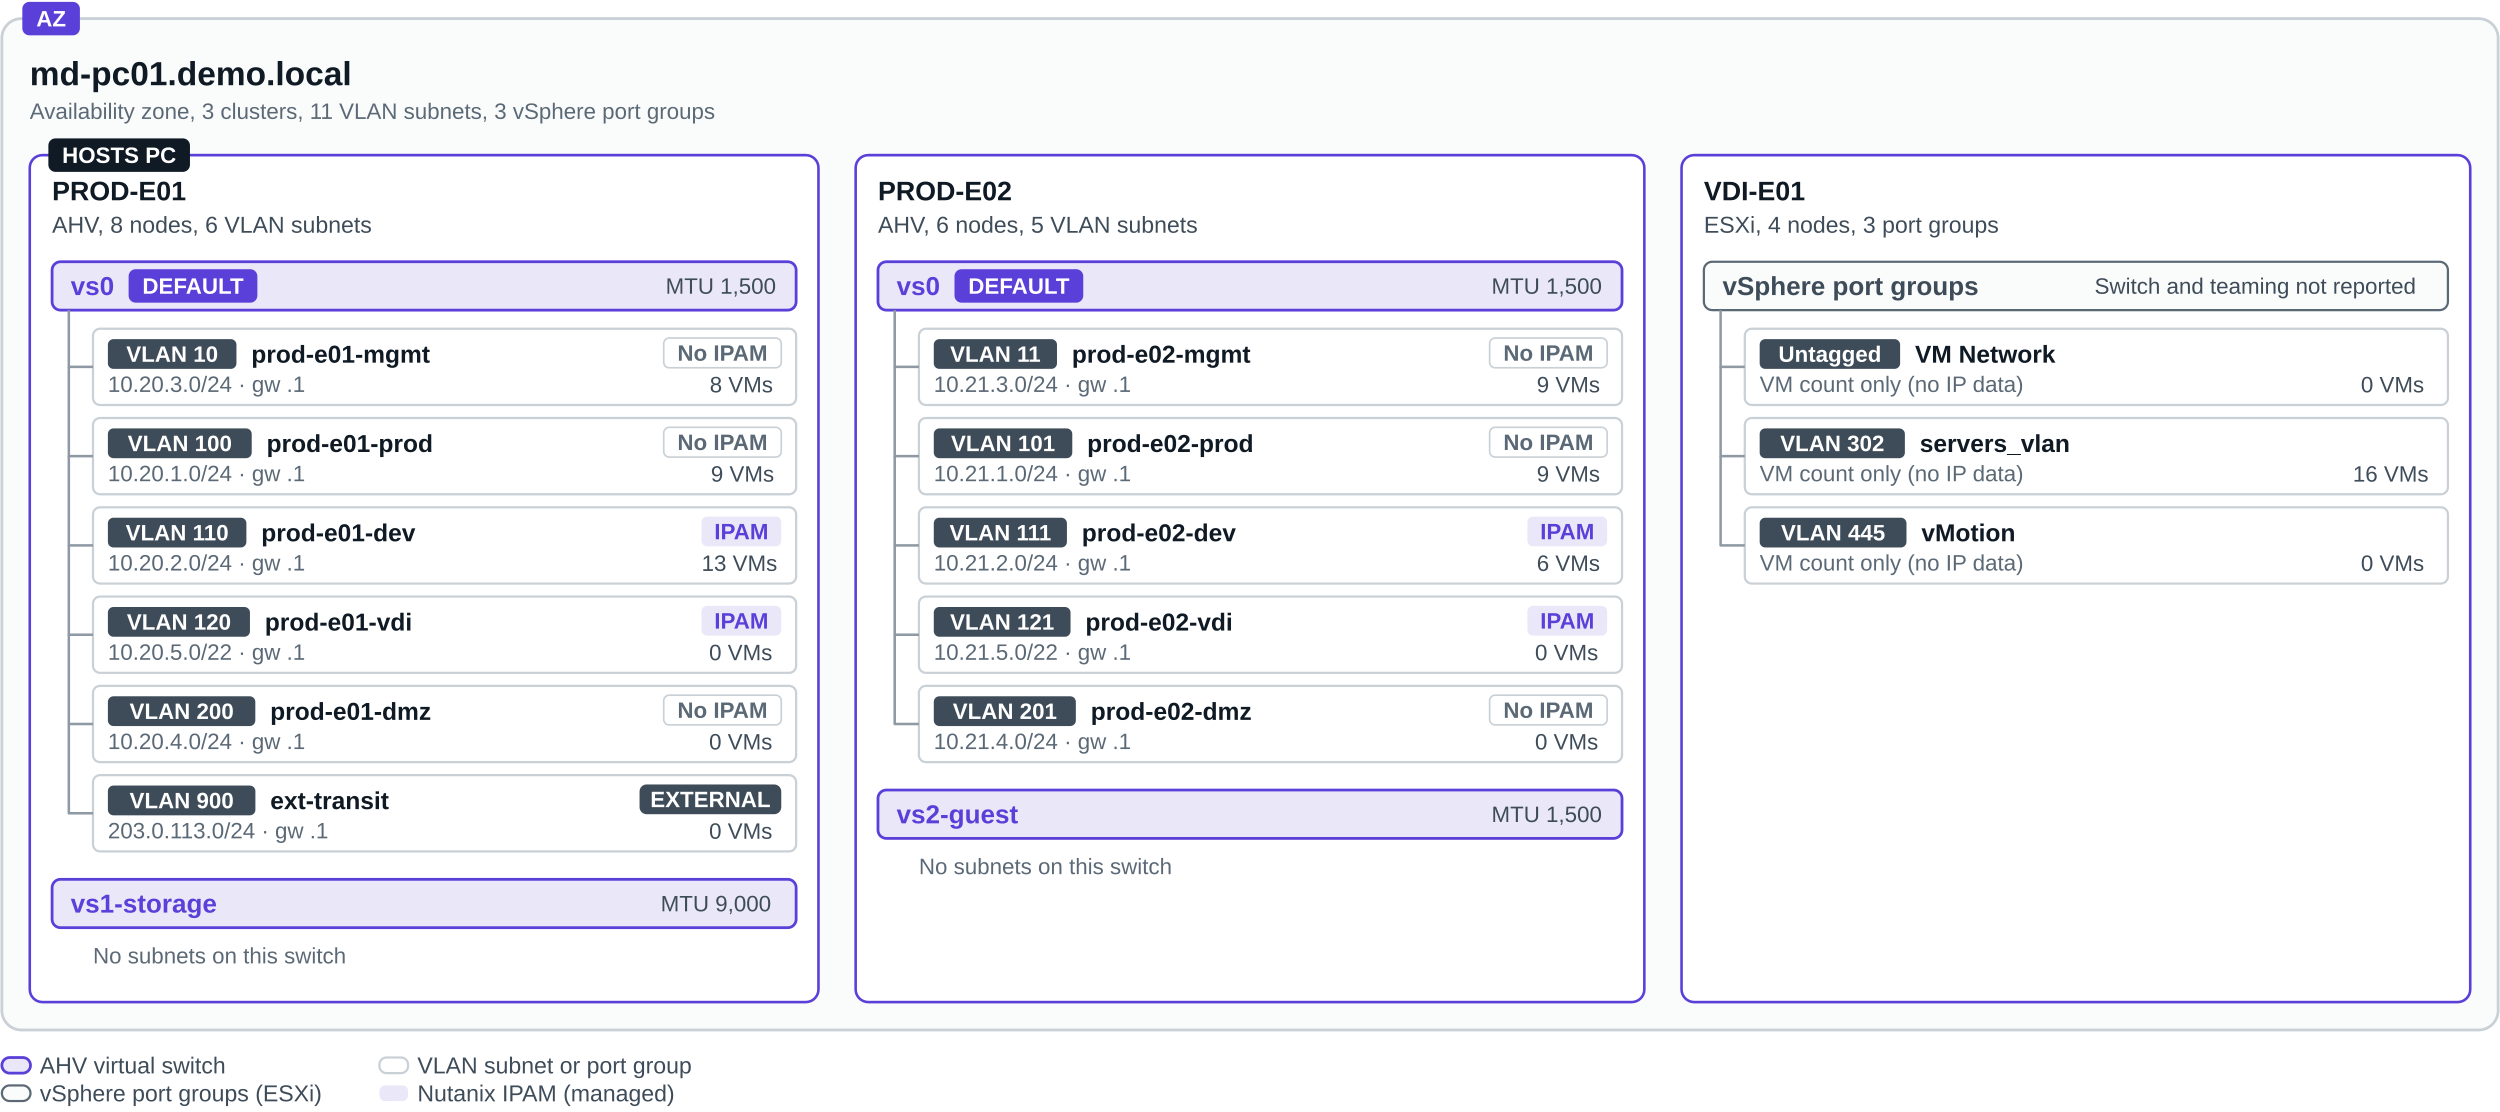
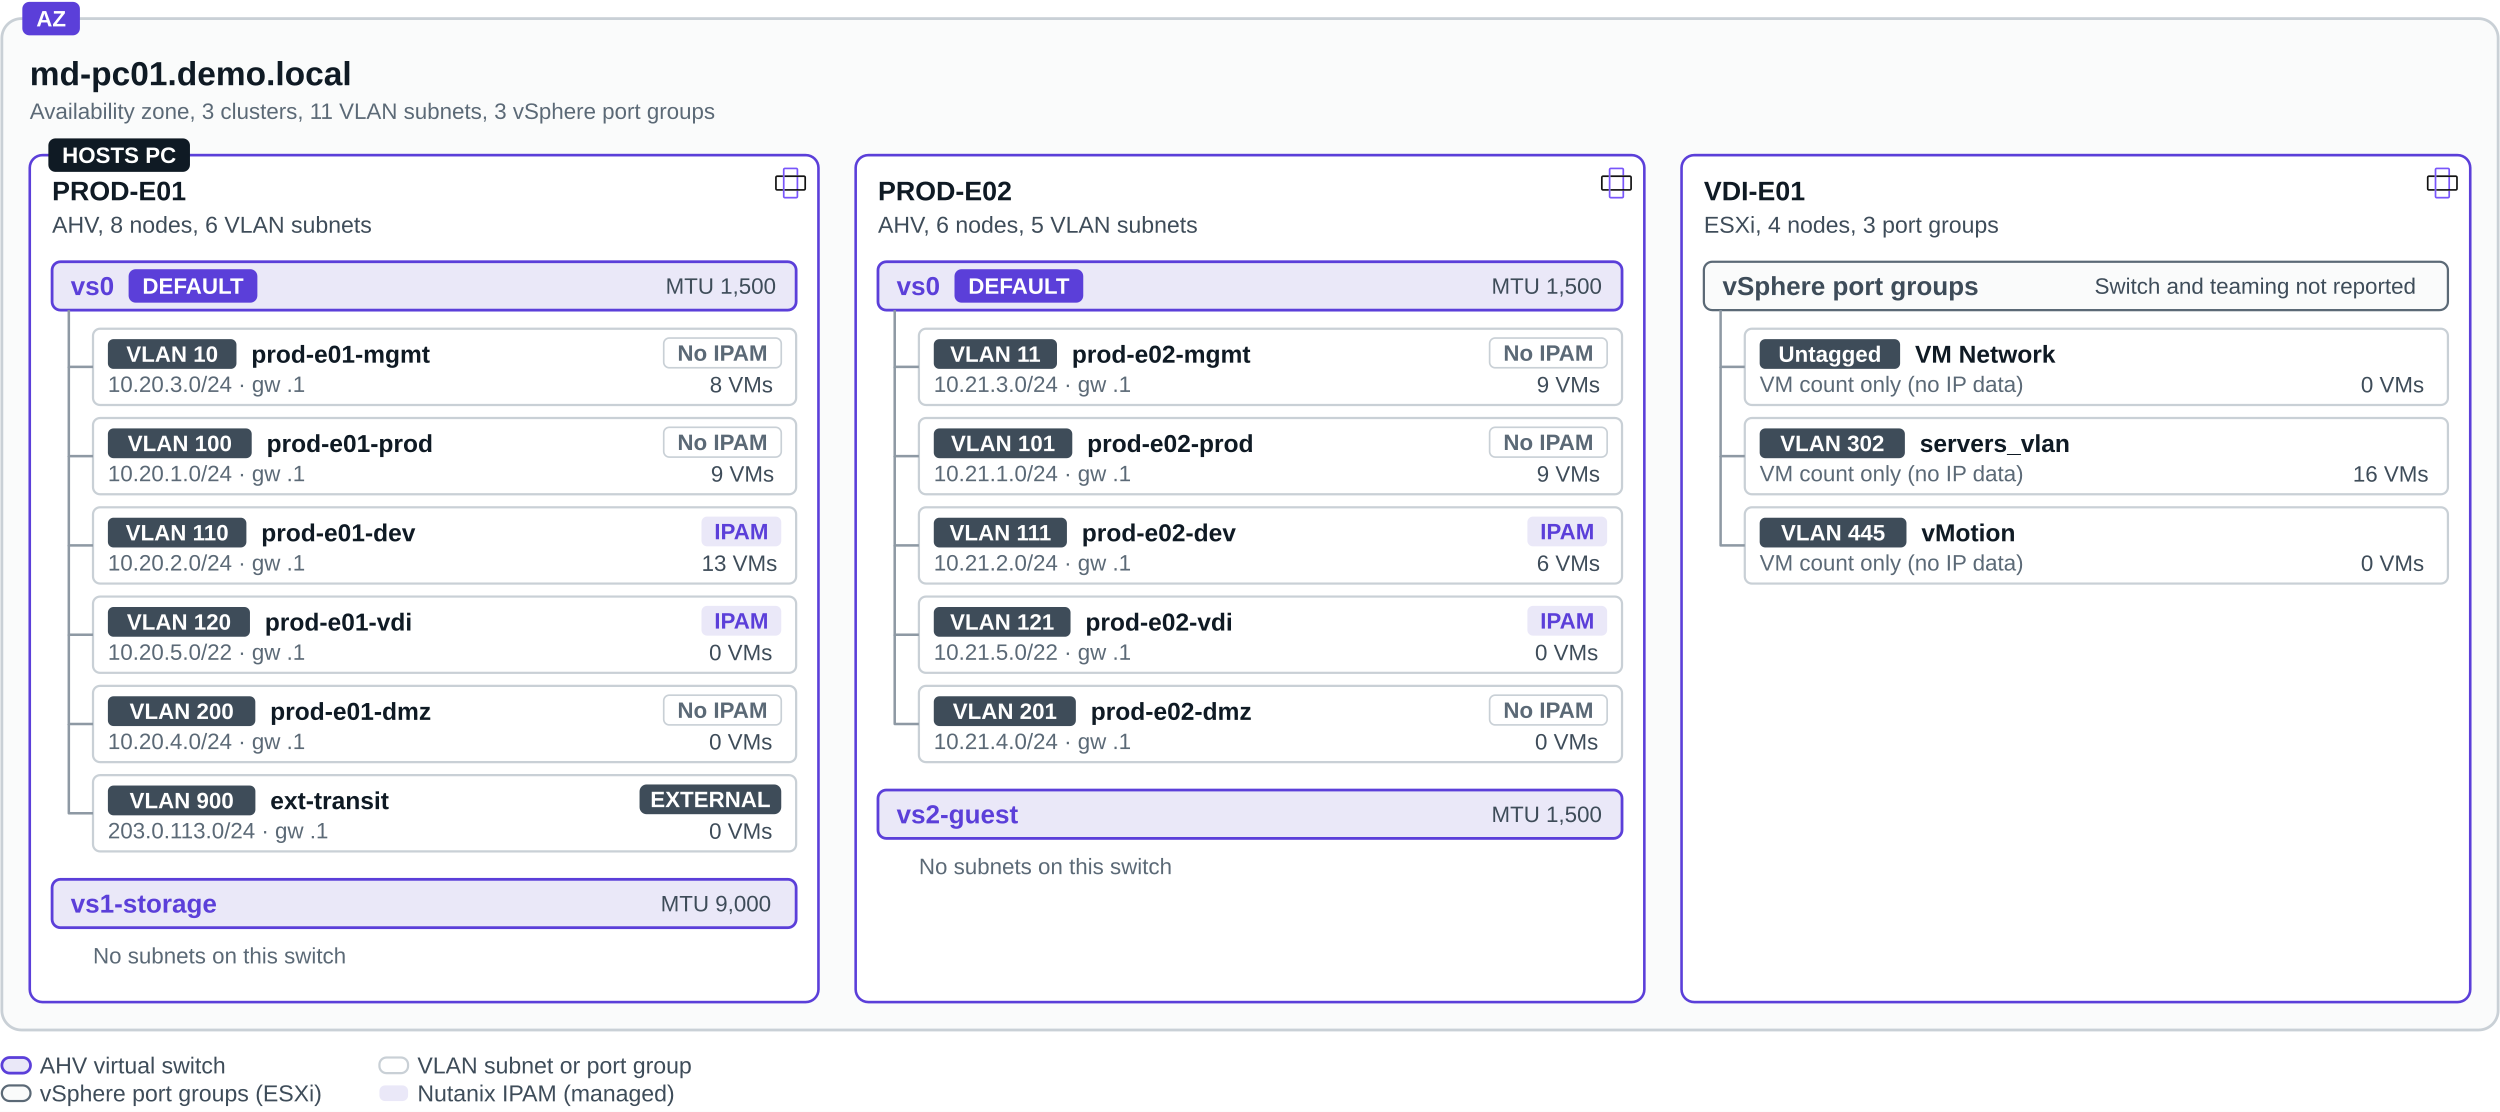
<svg xmlns="http://www.w3.org/2000/svg" version="1.1" width="672pt" height="298.86pt" viewBox="0 0 672 298.86" font-family="Figtree, Calibri, 'Segoe UI', Arial, sans-serif">
  <rect width="672" height="298.86" fill="#FFFFFF" />
  <g id="site:md-pc01.demo.local" data-kind="container" data-name="md-pc01.demo.local" data-prism-central="md-pc01.demo.local">
    <rect x="0.5" y="5" width="671" height="271.86" fill="#FAFBFB" rx="5.25" stroke="#C9D0D6" stroke-width="0.75" />
    <text x="8" y="22.91" font-size="9" font-weight="600" fill="#0F1A24" textLength="83.19" lengthAdjust="spacingAndGlyphs">md-pc01.demo.local</text>
    <text x="8" y="31.96" font-size="6" fill="#5B6976" textLength="183.22" lengthAdjust="spacingAndGlyphs">Availability zone, 3 clusters, 11 VLAN subnets, 3 vSphere port groups</text>
  </g>
  <g id="cluster:86088e1b-cdfc-5113-a735-aeb9ef1962c3" data-kind="box" data-cluster-uuid="86088e1b-cdfc-5113-a735-aeb9ef1962c3" data-name="PROD-E01" data-prism-central="md-pc01.demo.local">
    <rect x="8" y="41.7" width="212" height="227.66" fill="#FFFFFF" rx="3.4" stroke="#5B3FD9" stroke-width="0.7" />
    <text x="14" y="53.83" font-size="7.2" font-weight="600" fill="#0F1A24" textLength="34.37" lengthAdjust="spacingAndGlyphs">PROD-E01</text>
    <text x="14" y="62.56" font-size="6.2" fill="#3E4C59" textLength="86.47" lengthAdjust="spacingAndGlyphs">AHV, 8 nodes, 6 VLAN subnets</text>
  </g>
  <g id="vs:86088e1b-cdfc-5113-a735-aeb9ef1962c3:vs0" data-kind="box" data-cluster-uuid="86088e1b-cdfc-5113-a735-aeb9ef1962c3" data-name="vs0" data-virtual-switch="vs0">
    <rect x="14" y="70.36" width="200" height="13" fill="#EAE8F8" rx="2.25" stroke="#5B3FD9" stroke-width="0.75" />
    <text x="19" y="79.31" font-size="7" font-weight="600" fill="#5B3FD9" textLength="11.57" lengthAdjust="spacingAndGlyphs">vs0</text>
  </g>
  <g id="vs:86088e1b-cdfc-5113-a735-aeb9ef1962c3:vs0:mtu" data-kind="label">
    <text x="178.91" y="78.96" font-size="6" fill="#3E4C59" textLength="29.09" lengthAdjust="spacingAndGlyphs">MTU 1,500</text>
  </g>
  <g id="subnet:5f0c65e7-222f-5631-98dd-02ef1a78703c" data-kind="box" data-cluster="PROD-E01" data-name="prod-e01-mgmt" data-prefix="10.20.3.0/24" data-prism-central="md-pc01.demo.local" data-subnet-uuid="5f0c65e7-222f-5631-98dd-02ef1a78703c" data-vlan="10">
    <rect x="25" y="88.36" width="189" height="20.5" fill="#FFFFFF" rx="1.9" stroke="#C9D0D6" stroke-width="0.6" />
    <text x="67.56" y="97.49" font-size="6.6" font-weight="600" fill="#0F1A24" textLength="48.09" lengthAdjust="spacingAndGlyphs">prod-e01-mgmt</text>
    <text x="29" y="105.35" font-size="6" fill="#5B6976" textLength="51.71" lengthAdjust="spacingAndGlyphs">10.20.3.0/24 · gw .1</text>
  </g>
  <g id="subnet:5f0c65e7-222f-5631-98dd-02ef1a78703c:vms" data-kind="label">
    <text x="190.77" y="105.46" font-size="6" fill="#3E4C59" textLength="17.2" lengthAdjust="spacingAndGlyphs">8 VMs</text>
  </g>
  <g id="subnet:14679356-3628-5840-a19f-214999b6c3c7" data-kind="box" data-cluster="PROD-E01" data-name="prod-e01-prod" data-prefix="10.20.1.0/24" data-prism-central="md-pc01.demo.local" data-subnet-uuid="14679356-3628-5840-a19f-214999b6c3c7" data-vlan="100">
    <rect x="25" y="112.36" width="189" height="20.5" fill="#FFFFFF" rx="1.9" stroke="#C9D0D6" stroke-width="0.6" />
    <text x="71.66" y="121.49" font-size="6.6" font-weight="600" fill="#0F1A24" textLength="44.23" lengthAdjust="spacingAndGlyphs">prod-e01-prod</text>
    <text x="29" y="129.35" font-size="6" fill="#5B6976" textLength="50.93" lengthAdjust="spacingAndGlyphs">10.20.1.0/24 · gw .1</text>
  </g>
  <g id="subnet:14679356-3628-5840-a19f-214999b6c3c7:vms" data-kind="label">
    <text x="191.08" y="129.46" font-size="6" fill="#3E4C59" textLength="16.91" lengthAdjust="spacingAndGlyphs">9 VMs</text>
  </g>
  <g id="subnet:13371443-f92e-5065-a01f-5186beb67183" data-kind="box" data-cluster="PROD-E01" data-name="prod-e01-dev" data-prefix="10.20.2.0/24" data-prism-central="md-pc01.demo.local" data-subnet-uuid="13371443-f92e-5065-a01f-5186beb67183" data-vlan="110">
    <rect x="25" y="136.36" width="189" height="20.5" fill="#FFFFFF" rx="1.9" stroke="#C9D0D6" stroke-width="0.6" />
    <text x="70.23" y="145.49" font-size="6.6" font-weight="600" fill="#0F1A24" textLength="41.27" lengthAdjust="spacingAndGlyphs">prod-e01-dev</text>
    <text x="29" y="153.35" font-size="6" fill="#5B6976" textLength="51.8" lengthAdjust="spacingAndGlyphs">10.20.2.0/24 · gw .1</text>
  </g>
  <g id="subnet:13371443-f92e-5065-a01f-5186beb67183:vms" data-kind="label">
    <text x="188.59" y="153.46" font-size="6" fill="#3E4C59" textLength="19.25" lengthAdjust="spacingAndGlyphs">13 VMs</text>
  </g>
  <g id="subnet:c2bfb306-8440-53e8-b1ee-47e7c31688c4" data-kind="box" data-cluster="PROD-E01" data-name="prod-e01-vdi" data-prefix="10.20.5.0/22" data-prism-central="md-pc01.demo.local" data-subnet-uuid="c2bfb306-8440-53e8-b1ee-47e7c31688c4" data-vlan="120">
    <rect x="25" y="160.36" width="189" height="20.5" fill="#FFFFFF" rx="1.9" stroke="#C9D0D6" stroke-width="0.6" />
    <text x="71.19" y="169.49" font-size="6.6" font-weight="600" fill="#0F1A24" textLength="39.28" lengthAdjust="spacingAndGlyphs">prod-e01-vdi</text>
    <text x="29" y="177.35" font-size="6" fill="#5B6976" textLength="51.53" lengthAdjust="spacingAndGlyphs">10.20.5.0/22 · gw .1</text>
  </g>
  <g id="subnet:c2bfb306-8440-53e8-b1ee-47e7c31688c4:vms" data-kind="label">
    <text x="190.6" y="177.46" font-size="6" fill="#3E4C59" textLength="17.36" lengthAdjust="spacingAndGlyphs">0 VMs</text>
  </g>
  <g id="subnet:2b6ede06-5ed9-5a8a-8906-f493c0ff00e6" data-kind="box" data-cluster="PROD-E01" data-name="prod-e01-dmz" data-prefix="10.20.4.0/24" data-prism-central="md-pc01.demo.local" data-subnet-uuid="2b6ede06-5ed9-5a8a-8906-f493c0ff00e6" data-vlan="200">
    <rect x="25" y="184.36" width="189" height="20.5" fill="#FFFFFF" rx="1.9" stroke="#C9D0D6" stroke-width="0.6" />
    <text x="72.63" y="193.49" font-size="6.6" font-weight="600" fill="#0F1A24" textLength="42.95" lengthAdjust="spacingAndGlyphs">prod-e01-dmz</text>
    <text x="29" y="201.35" font-size="6" fill="#5B6976" textLength="52.18" lengthAdjust="spacingAndGlyphs">10.20.4.0/24 · gw .1</text>
  </g>
  <g id="subnet:2b6ede06-5ed9-5a8a-8906-f493c0ff00e6:vms" data-kind="label">
    <text x="190.6" y="201.46" font-size="6" fill="#3E4C59" textLength="17.36" lengthAdjust="spacingAndGlyphs">0 VMs</text>
  </g>
  <g id="subnet:73d3c0da-d6e1-5147-86df-f8b1d5b45de2" data-kind="box" data-cluster="PROD-E01" data-name="ext-transit" data-prefix="203.0.113.0/24" data-prism-central="md-pc01.demo.local" data-subnet-uuid="73d3c0da-d6e1-5147-86df-f8b1d5b45de2" data-vlan="900" data-external="true">
    <rect x="25" y="208.36" width="189" height="20.5" fill="#FFFFFF" rx="1.9" stroke="#C9D0D6" stroke-width="0.6" />
    <text x="72.65" y="217.49" font-size="6.6" font-weight="600" fill="#0F1A24" textLength="31.81" lengthAdjust="spacingAndGlyphs">ext-transit</text>
    <text x="29" y="225.35" font-size="6" fill="#5B6976" textLength="57.46" lengthAdjust="spacingAndGlyphs">203.0.113.0/24 · gw .1</text>
  </g>
  <g id="subnet:73d3c0da-d6e1-5147-86df-f8b1d5b45de2:vms" data-kind="label">
    <text x="190.6" y="225.46" font-size="6" fill="#3E4C59" textLength="17.36" lengthAdjust="spacingAndGlyphs">0 VMs</text>
  </g>
  <g id="vs:86088e1b-cdfc-5113-a735-aeb9ef1962c3:vs1-storage" data-kind="box" data-cluster-uuid="86088e1b-cdfc-5113-a735-aeb9ef1962c3" data-name="vs1-storage" data-virtual-switch="vs1-storage">
    <rect x="14" y="236.36" width="200" height="13" fill="#EAE8F8" rx="2.25" stroke="#5B3FD9" stroke-width="0.75" />
    <text x="19" y="245.31" font-size="7" font-weight="600" fill="#5B3FD9" textLength="37.18" lengthAdjust="spacingAndGlyphs">vs1-storage</text>
  </g>
  <g id="vs:86088e1b-cdfc-5113-a735-aeb9ef1962c3:vs1-storage:mtu" data-kind="label">
    <text x="177.59" y="244.96" font-size="6" fill="#3E4C59" textLength="30.41" lengthAdjust="spacingAndGlyphs">MTU 9,000</text>
  </g>
  <g id="vs:86088e1b-cdfc-5113-a735-aeb9ef1962c3:vs1-storage:none" data-kind="label">
    <text x="25" y="258.96" font-size="6" fill="#5B6976" textLength="69.79" lengthAdjust="spacingAndGlyphs">No subnets on this switch</text>
  </g>
  <g id="cluster:b05a4233-4013-58ed-a8b7-794ab3a4f5f8" data-kind="box" data-cluster-uuid="b05a4233-4013-58ed-a8b7-794ab3a4f5f8" data-name="PROD-E02" data-prism-central="md-pc01.demo.local">
    <rect x="230" y="41.7" width="212" height="227.66" fill="#FFFFFF" rx="3.4" stroke="#5B3FD9" stroke-width="0.7" />
    <text x="236" y="53.83" font-size="7.2" font-weight="600" fill="#0F1A24" textLength="35.47" lengthAdjust="spacingAndGlyphs">PROD-E02</text>
    <text x="236" y="62.56" font-size="6.2" fill="#3E4C59" textLength="86.22" lengthAdjust="spacingAndGlyphs">AHV, 6 nodes, 5 VLAN subnets</text>
  </g>
  <g id="vs:b05a4233-4013-58ed-a8b7-794ab3a4f5f8:vs0" data-kind="box" data-cluster-uuid="b05a4233-4013-58ed-a8b7-794ab3a4f5f8" data-name="vs0" data-virtual-switch="vs0">
    <rect x="236" y="70.36" width="200" height="13" fill="#EAE8F8" rx="2.25" stroke="#5B3FD9" stroke-width="0.75" />
    <text x="241" y="79.31" font-size="7" font-weight="600" fill="#5B3FD9" textLength="11.57" lengthAdjust="spacingAndGlyphs">vs0</text>
  </g>
  <g id="vs:b05a4233-4013-58ed-a8b7-794ab3a4f5f8:vs0:mtu" data-kind="label">
    <text x="400.91" y="78.96" font-size="6" fill="#3E4C59" textLength="29.09" lengthAdjust="spacingAndGlyphs">MTU 1,500</text>
  </g>
  <g id="subnet:316b9098-112f-5fe3-880a-23b052b5348e" data-kind="box" data-cluster="PROD-E02" data-name="prod-e02-mgmt" data-prefix="10.21.3.0/24" data-prism-central="md-pc01.demo.local" data-subnet-uuid="316b9098-112f-5fe3-880a-23b052b5348e" data-vlan="11">
    <rect x="247" y="88.36" width="189" height="20.5" fill="#FFFFFF" rx="1.9" stroke="#C9D0D6" stroke-width="0.6" />
    <text x="288.12" y="97.49" font-size="6.6" font-weight="600" fill="#0F1A24" textLength="49.09" lengthAdjust="spacingAndGlyphs">prod-e02-mgmt</text>
    <text x="251" y="105.35" font-size="6" fill="#5B6976" textLength="50.35" lengthAdjust="spacingAndGlyphs">10.21.3.0/24 · gw .1</text>
  </g>
  <g id="subnet:316b9098-112f-5fe3-880a-23b052b5348e:vms" data-kind="label">
    <text x="413.08" y="105.46" font-size="6" fill="#3E4C59" textLength="16.91" lengthAdjust="spacingAndGlyphs">9 VMs</text>
  </g>
  <g id="subnet:80bc3fc9-8001-57ae-b980-06e022caf45e" data-kind="box" data-cluster="PROD-E02" data-name="prod-e02-prod" data-prefix="10.21.1.0/24" data-prism-central="md-pc01.demo.local" data-subnet-uuid="80bc3fc9-8001-57ae-b980-06e022caf45e" data-vlan="101">
    <rect x="247" y="112.36" width="189" height="20.5" fill="#FFFFFF" rx="1.9" stroke="#C9D0D6" stroke-width="0.6" />
    <text x="292.23" y="121.49" font-size="6.6" font-weight="600" fill="#0F1A24" textLength="45.23" lengthAdjust="spacingAndGlyphs">prod-e02-prod</text>
    <text x="251" y="129.35" font-size="6" fill="#5B6976" textLength="49.56" lengthAdjust="spacingAndGlyphs">10.21.1.0/24 · gw .1</text>
  </g>
  <g id="subnet:80bc3fc9-8001-57ae-b980-06e022caf45e:vms" data-kind="label">
    <text x="413.08" y="129.46" font-size="6" fill="#3E4C59" textLength="16.91" lengthAdjust="spacingAndGlyphs">9 VMs</text>
  </g>
  <g id="subnet:b2555e59-e2ad-561f-b91e-d1fac1a81889" data-kind="box" data-cluster="PROD-E02" data-name="prod-e02-dev" data-prefix="10.21.2.0/24" data-prism-central="md-pc01.demo.local" data-subnet-uuid="b2555e59-e2ad-561f-b91e-d1fac1a81889" data-vlan="111">
    <rect x="247" y="136.36" width="189" height="20.5" fill="#FFFFFF" rx="1.9" stroke="#C9D0D6" stroke-width="0.6" />
    <text x="290.79" y="145.49" font-size="6.6" font-weight="600" fill="#0F1A24" textLength="42.27" lengthAdjust="spacingAndGlyphs">prod-e02-dev</text>
    <text x="251" y="153.35" font-size="6" fill="#5B6976" textLength="50.44" lengthAdjust="spacingAndGlyphs">10.21.2.0/24 · gw .1</text>
  </g>
  <g id="subnet:b2555e59-e2ad-561f-b91e-d1fac1a81889:vms" data-kind="label">
    <text x="413.08" y="153.46" font-size="6" fill="#3E4C59" textLength="16.91" lengthAdjust="spacingAndGlyphs">6 VMs</text>
  </g>
  <g id="subnet:e1aa7c7c-5acf-54b5-864e-657ea910a230" data-kind="box" data-cluster="PROD-E02" data-name="prod-e02-vdi" data-prefix="10.21.5.0/22" data-prism-central="md-pc01.demo.local" data-subnet-uuid="e1aa7c7c-5acf-54b5-864e-657ea910a230" data-vlan="121">
    <rect x="247" y="160.36" width="189" height="20.5" fill="#FFFFFF" rx="1.9" stroke="#C9D0D6" stroke-width="0.6" />
    <text x="291.76" y="169.49" font-size="6.6" font-weight="600" fill="#0F1A24" textLength="40.29" lengthAdjust="spacingAndGlyphs">prod-e02-vdi</text>
    <text x="251" y="177.35" font-size="6" fill="#5B6976" textLength="50.16" lengthAdjust="spacingAndGlyphs">10.21.5.0/22 · gw .1</text>
  </g>
  <g id="subnet:e1aa7c7c-5acf-54b5-864e-657ea910a230:vms" data-kind="label">
    <text x="412.6" y="177.46" font-size="6" fill="#3E4C59" textLength="17.36" lengthAdjust="spacingAndGlyphs">0 VMs</text>
  </g>
  <g id="subnet:1e5d83f5-e261-5bed-9dfe-e46e3c95e9c3" data-kind="box" data-cluster="PROD-E02" data-name="prod-e02-dmz" data-prefix="10.21.4.0/24" data-prism-central="md-pc01.demo.local" data-subnet-uuid="1e5d83f5-e261-5bed-9dfe-e46e3c95e9c3" data-vlan="201">
    <rect x="247" y="184.36" width="189" height="20.5" fill="#FFFFFF" rx="1.9" stroke="#C9D0D6" stroke-width="0.6" />
    <text x="293.19" y="193.49" font-size="6.6" font-weight="600" fill="#0F1A24" textLength="43.95" lengthAdjust="spacingAndGlyphs">prod-e02-dmz</text>
    <text x="251" y="201.35" font-size="6" fill="#5B6976" textLength="50.81" lengthAdjust="spacingAndGlyphs">10.21.4.0/24 · gw .1</text>
  </g>
  <g id="subnet:1e5d83f5-e261-5bed-9dfe-e46e3c95e9c3:vms" data-kind="label">
    <text x="412.6" y="201.46" font-size="6" fill="#3E4C59" textLength="17.36" lengthAdjust="spacingAndGlyphs">0 VMs</text>
  </g>
  <g id="vs:b05a4233-4013-58ed-a8b7-794ab3a4f5f8:vs2-guest" data-kind="box" data-cluster-uuid="b05a4233-4013-58ed-a8b7-794ab3a4f5f8" data-name="vs2-guest" data-virtual-switch="vs2-guest">
    <rect x="236" y="212.36" width="200" height="13" fill="#EAE8F8" rx="2.25" stroke="#5B3FD9" stroke-width="0.75" />
    <text x="241" y="221.31" font-size="7" font-weight="600" fill="#5B3FD9" textLength="31.92" lengthAdjust="spacingAndGlyphs">vs2-guest</text>
  </g>
  <g id="vs:b05a4233-4013-58ed-a8b7-794ab3a4f5f8:vs2-guest:mtu" data-kind="label">
    <text x="400.91" y="220.96" font-size="6" fill="#3E4C59" textLength="29.09" lengthAdjust="spacingAndGlyphs">MTU 1,500</text>
  </g>
  <g id="vs:b05a4233-4013-58ed-a8b7-794ab3a4f5f8:vs2-guest:none" data-kind="label">
    <text x="247" y="234.96" font-size="6" fill="#5B6976" textLength="69.79" lengthAdjust="spacingAndGlyphs">No subnets on this switch</text>
  </g>
  <g id="cluster:9b4738ef-4d63-5e4f-92be-6214d8858c4e" data-kind="box" data-cluster-uuid="9b4738ef-4d63-5e4f-92be-6214d8858c4e" data-name="VDI-E01" data-prism-central="md-pc01.demo.local">
    <rect x="452" y="41.7" width="212" height="227.66" fill="#FFFFFF" rx="3.4" stroke="#5B3FD9" stroke-width="0.7" />
    <text x="458" y="53.83" font-size="7.2" font-weight="600" fill="#0F1A24" textLength="27.02" lengthAdjust="spacingAndGlyphs">VDI-E01</text>
    <text x="458" y="62.56" font-size="6.2" fill="#3E4C59" textLength="78.41" lengthAdjust="spacingAndGlyphs">ESXi, 4 nodes, 3 port groups</text>
  </g>
  <g id="pg:9b4738ef-4d63-5e4f-92be-6214d8858c4e" data-kind="box" data-cluster-uuid="9b4738ef-4d63-5e4f-92be-6214d8858c4e" data-name="vSphere port groups">
    <rect x="458" y="70.36" width="200" height="13" fill="#FAFBFB" rx="2.25" stroke="#5B6976" stroke-width="0.6" />
    <text x="463" y="79.31" font-size="7" font-weight="600" fill="#3E4C59" textLength="65.53" lengthAdjust="spacingAndGlyphs">vSphere port groups</text>
  </g>
  <g id="pg:9b4738ef-4d63-5e4f-92be-6214d8858c4e:mtu" data-kind="label">
    <text x="563.02" y="78.96" font-size="6" fill="#3E4C59" textLength="88.98" lengthAdjust="spacingAndGlyphs">Switch and teaming not reported</text>
  </g>
  <g id="pg:2f80d477-0c04-5273-9a1f-52df2b23ca6c" data-kind="box" data-cluster="VDI-E01" data-name="VM Network" data-port-group-uuid="2f80d477-0c04-5273-9a1f-52df2b23ca6c" data-prism-central="md-pc01.demo.local" data-vlan="0">
    <rect x="469" y="88.36" width="189" height="20.5" fill="#FFFFFF" rx="1.9" stroke="#C9D0D6" stroke-width="0.6" />
    <text x="514.75" y="97.49" font-size="6.6" font-weight="600" fill="#0F1A24" textLength="38.27" lengthAdjust="spacingAndGlyphs">VM Network</text>
    <text x="473" y="105.35" font-size="6" fill="#5B6976" textLength="71.69" lengthAdjust="spacingAndGlyphs">VM count only (no IP data)</text>
  </g>
  <g id="pg:2f80d477-0c04-5273-9a1f-52df2b23ca6c:vms" data-kind="label">
    <text x="634.6" y="105.46" font-size="6" fill="#3E4C59" textLength="17.36" lengthAdjust="spacingAndGlyphs">0 VMs</text>
  </g>
  <g id="pg:a4fabf94-eb8a-5ff7-8148-578a58d6177f" data-kind="box" data-cluster="VDI-E01" data-name="servers_vlan" data-port-group-uuid="a4fabf94-eb8a-5ff7-8148-578a58d6177f" data-prism-central="md-pc01.demo.local" data-vlan="302">
    <rect x="469" y="112.36" width="189" height="20.5" fill="#FFFFFF" rx="1.9" stroke="#C9D0D6" stroke-width="0.6" />
    <text x="516.03" y="121.49" font-size="6.6" font-weight="600" fill="#0F1A24" textLength="36.99" lengthAdjust="spacingAndGlyphs">servers_vlan</text>
    <text x="473" y="129.35" font-size="6" fill="#5B6976" textLength="71.69" lengthAdjust="spacingAndGlyphs">VM count only (no IP data)</text>
  </g>
  <g id="pg:a4fabf94-eb8a-5ff7-8148-578a58d6177f:vms" data-kind="label">
    <text x="632.45" y="129.46" font-size="6" fill="#3E4C59" textLength="19.39" lengthAdjust="spacingAndGlyphs">16 VMs</text>
  </g>
  <g id="pg:9f116f78-5ec8-57be-abd7-9c9197906dd4" data-kind="box" data-cluster="VDI-E01" data-name="vMotion" data-port-group-uuid="9f116f78-5ec8-57be-abd7-9c9197906dd4" data-prism-central="md-pc01.demo.local" data-vlan="445">
    <rect x="469" y="136.36" width="189" height="20.5" fill="#FFFFFF" rx="1.9" stroke="#C9D0D6" stroke-width="0.6" />
    <text x="516.46" y="145.49" font-size="6.6" font-weight="600" fill="#0F1A24" textLength="24.84" lengthAdjust="spacingAndGlyphs">vMotion</text>
    <text x="473" y="153.35" font-size="6" fill="#5B6976" textLength="71.69" lengthAdjust="spacingAndGlyphs">VM count only (no IP data)</text>
  </g>
  <g id="pg:9f116f78-5ec8-57be-abd7-9c9197906dd4:vms" data-kind="label">
    <text x="634.6" y="153.46" font-size="6" fill="#3E4C59" textLength="17.36" lengthAdjust="spacingAndGlyphs">0 VMs</text>
  </g>
  <g id="legend:0" data-kind="swatch">
    <rect x="0.5" y="284.26" width="7.7" height="4.2" fill="#EAE8F8" rx="2.1" stroke="#5B3FD9" stroke-width="0.75" />
  </g>
  <g id="legend:0:label" data-kind="label">
    <text x="10.7" y="288.53" font-size="6.2" fill="#3E4C59" textLength="51.65" lengthAdjust="spacingAndGlyphs">AHV virtual switch</text>
  </g>
  <g id="legend:1" data-kind="swatch">
    <rect x="0.5" y="291.76" width="7.7" height="4.2" fill="#FAFBFB" rx="2.1" stroke="#5B6976" stroke-width="0.6" />
  </g>
  <g id="legend:1:label" data-kind="label">
    <text x="10.7" y="296.03" font-size="6.2" fill="#3E4C59" textLength="75.75" lengthAdjust="spacingAndGlyphs">vSphere port groups (ESXi)</text>
  </g>
  <g id="legend:2" data-kind="swatch">
    <rect x="101.99" y="284.26" width="7.7" height="4.2" fill="#FFFFFF" rx="1.9" stroke="#C9D0D6" stroke-width="0.6" />
  </g>
  <g id="legend:2:label" data-kind="label">
    <text x="112.19" y="288.53" font-size="6.2" fill="#3E4C59" textLength="75.66" lengthAdjust="spacingAndGlyphs">VLAN subnet or port group</text>
  </g>
  <g id="legend:3" data-kind="swatch">
    <rect x="101.99" y="291.76" width="7.7" height="4.2" fill="#EAE8F8" rx="1.5" />
  </g>
  <g id="legend:3:label" data-kind="label">
    <text x="112.19" y="296.03" font-size="6.2" fill="#3E4C59" textLength="69.46" lengthAdjust="spacingAndGlyphs">Nutanix IPAM (managed)</text>
  </g>
  <g id="vs:86088e1b-cdfc-5113-a735-aeb9ef1962c3:vs0-&gt;subnet:5f0c65e7-222f-5631-98dd-02ef1a78703c" data-kind="edge" data-link="trunk">
    <polyline points="18.5,83.36 18.5,98.61 25,98.61" fill="none" stroke="#8E99A4" stroke-width="0.68" stroke-linejoin="round" />
  </g>
  <g id="vs:86088e1b-cdfc-5113-a735-aeb9ef1962c3:vs0-&gt;subnet:14679356-3628-5840-a19f-214999b6c3c7" data-kind="edge" data-link="trunk">
    <polyline points="18.5,98.61 18.5,122.61 25,122.61" fill="none" stroke="#8E99A4" stroke-width="0.68" stroke-linejoin="round" />
  </g>
  <g id="vs:86088e1b-cdfc-5113-a735-aeb9ef1962c3:vs0-&gt;subnet:13371443-f92e-5065-a01f-5186beb67183" data-kind="edge" data-link="trunk">
    <polyline points="18.5,122.61 18.5,146.61 25,146.61" fill="none" stroke="#8E99A4" stroke-width="0.68" stroke-linejoin="round" />
  </g>
  <g id="vs:86088e1b-cdfc-5113-a735-aeb9ef1962c3:vs0-&gt;subnet:c2bfb306-8440-53e8-b1ee-47e7c31688c4" data-kind="edge" data-link="trunk">
    <polyline points="18.5,146.61 18.5,170.61 25,170.61" fill="none" stroke="#8E99A4" stroke-width="0.68" stroke-linejoin="round" />
  </g>
  <g id="vs:86088e1b-cdfc-5113-a735-aeb9ef1962c3:vs0-&gt;subnet:2b6ede06-5ed9-5a8a-8906-f493c0ff00e6" data-kind="edge" data-link="trunk">
    <polyline points="18.5,170.61 18.5,194.61 25,194.61" fill="none" stroke="#8E99A4" stroke-width="0.68" stroke-linejoin="round" />
  </g>
  <g id="vs:86088e1b-cdfc-5113-a735-aeb9ef1962c3:vs0-&gt;subnet:73d3c0da-d6e1-5147-86df-f8b1d5b45de2" data-kind="edge" data-link="trunk">
    <polyline points="18.5,194.61 18.5,218.61 25,218.61" fill="none" stroke="#8E99A4" stroke-width="0.68" stroke-linejoin="round" />
  </g>
  <g id="vs:b05a4233-4013-58ed-a8b7-794ab3a4f5f8:vs0-&gt;subnet:316b9098-112f-5fe3-880a-23b052b5348e" data-kind="edge" data-link="trunk">
    <polyline points="240.5,83.36 240.5,98.61 247,98.61" fill="none" stroke="#8E99A4" stroke-width="0.68" stroke-linejoin="round" />
  </g>
  <g id="vs:b05a4233-4013-58ed-a8b7-794ab3a4f5f8:vs0-&gt;subnet:80bc3fc9-8001-57ae-b980-06e022caf45e" data-kind="edge" data-link="trunk">
    <polyline points="240.5,98.61 240.5,122.61 247,122.61" fill="none" stroke="#8E99A4" stroke-width="0.68" stroke-linejoin="round" />
  </g>
  <g id="vs:b05a4233-4013-58ed-a8b7-794ab3a4f5f8:vs0-&gt;subnet:b2555e59-e2ad-561f-b91e-d1fac1a81889" data-kind="edge" data-link="trunk">
    <polyline points="240.5,122.61 240.5,146.61 247,146.61" fill="none" stroke="#8E99A4" stroke-width="0.68" stroke-linejoin="round" />
  </g>
  <g id="vs:b05a4233-4013-58ed-a8b7-794ab3a4f5f8:vs0-&gt;subnet:e1aa7c7c-5acf-54b5-864e-657ea910a230" data-kind="edge" data-link="trunk">
    <polyline points="240.5,146.61 240.5,170.61 247,170.61" fill="none" stroke="#8E99A4" stroke-width="0.68" stroke-linejoin="round" />
  </g>
  <g id="vs:b05a4233-4013-58ed-a8b7-794ab3a4f5f8:vs0-&gt;subnet:1e5d83f5-e261-5bed-9dfe-e46e3c95e9c3" data-kind="edge" data-link="trunk">
    <polyline points="240.5,170.61 240.5,194.61 247,194.61" fill="none" stroke="#8E99A4" stroke-width="0.68" stroke-linejoin="round" />
  </g>
  <g id="pg:9b4738ef-4d63-5e4f-92be-6214d8858c4e-&gt;pg:2f80d477-0c04-5273-9a1f-52df2b23ca6c" data-kind="edge" data-link="trunk">
    <polyline points="462.5,83.36 462.5,98.61 469,98.61" fill="none" stroke="#8E99A4" stroke-width="0.68" stroke-linejoin="round" />
  </g>
  <g id="pg:9b4738ef-4d63-5e4f-92be-6214d8858c4e-&gt;pg:a4fabf94-eb8a-5ff7-8148-578a58d6177f" data-kind="edge" data-link="trunk">
    <polyline points="462.5,98.61 462.5,122.61 469,122.61" fill="none" stroke="#8E99A4" stroke-width="0.68" stroke-linejoin="round" />
  </g>
  <g id="pg:9b4738ef-4d63-5e4f-92be-6214d8858c4e-&gt;pg:9f116f78-5ec8-57be-abd7-9c9197906dd4" data-kind="edge" data-link="trunk">
    <polyline points="462.5,122.61 462.5,146.61 469,146.61" fill="none" stroke="#8E99A4" stroke-width="0.68" stroke-linejoin="round" />
  </g>
  <g id="site:md-pc01.demo.local:tag" data-kind="tag">
    <rect x="6" y="0.5" width="15.48" height="9" fill="#5B3FD9" rx="1.9" />
    <text x="13.74" y="7.1" text-anchor="middle" font-size="6" font-weight="600" fill="#FFFFFF" textLength="8" lengthAdjust="spacingAndGlyphs">AZ</text>
  </g>
  <g id="cluster:86088e1b-cdfc-5113-a735-aeb9ef1962c3:role" data-kind="tag">
    <rect x="13" y="37.2" width="38.06" height="9" fill="#0F1A24" rx="1.9" />
    <text x="32.03" y="43.8" text-anchor="middle" font-size="6" font-weight="600" fill="#FFFFFF" textLength="29.3" lengthAdjust="spacingAndGlyphs">HOSTS PC</text>
  </g>
  <g id="vs:86088e1b-cdfc-5113-a735-aeb9ef1962c3:vs0:default" data-kind="tag">
    <rect x="34.57" y="72.36" width="34.61" height="9" fill="#5B3FD9" rx="1.9" />
    <text x="51.88" y="78.96" text-anchor="middle" font-size="6" font-weight="600" fill="#FFFFFF" textLength="26.05" lengthAdjust="spacingAndGlyphs">DEFAULT</text>
  </g>
  <g id="subnet:5f0c65e7-222f-5631-98dd-02ef1a78703c:vlan" data-kind="tag">
    <rect x="29" y="91.16" width="34.56" height="8" fill="#3E4C59" rx="1.5" />
    <text x="46.28" y="97.26" text-anchor="middle" font-size="6" font-weight="600" fill="#FFFFFF" textLength="24.11" lengthAdjust="spacingAndGlyphs">VLAN 10</text>
  </g>
  <g id="subnet:5f0c65e7-222f-5631-98dd-02ef1a78703c:ipam" data-kind="pill">
    <rect x="178.41" y="90.86" width="31.59" height="8" fill="#FFFFFF" rx="1.5" stroke="#C9D0D6" stroke-width="0.45" />
    <text x="194.2" y="96.96" text-anchor="middle" font-size="6" font-weight="600" fill="#5B6976" textLength="24.14" lengthAdjust="spacingAndGlyphs">No IPAM</text>
  </g>
  <g id="subnet:14679356-3628-5840-a19f-214999b6c3c7:vlan" data-kind="tag">
    <rect x="29" y="115.16" width="38.66" height="8" fill="#3E4C59" rx="1.5" />
    <text x="48.33" y="121.26" text-anchor="middle" font-size="6" font-weight="600" fill="#FFFFFF" textLength="27.98" lengthAdjust="spacingAndGlyphs">VLAN 100</text>
  </g>
  <g id="subnet:14679356-3628-5840-a19f-214999b6c3c7:ipam" data-kind="pill">
    <rect x="178.41" y="114.86" width="31.59" height="8" fill="#FFFFFF" rx="1.5" stroke="#C9D0D6" stroke-width="0.45" />
    <text x="194.2" y="120.96" text-anchor="middle" font-size="6" font-weight="600" fill="#5B6976" textLength="24.14" lengthAdjust="spacingAndGlyphs">No IPAM</text>
  </g>
  <g id="subnet:13371443-f92e-5065-a01f-5186beb67183:vlan" data-kind="tag">
    <rect x="29" y="139.16" width="37.23" height="8" fill="#3E4C59" rx="1.5" />
    <text x="47.61" y="145.26" text-anchor="middle" font-size="6" font-weight="600" fill="#FFFFFF" textLength="26.63" lengthAdjust="spacingAndGlyphs">VLAN 110</text>
  </g>
  <g id="subnet:13371443-f92e-5065-a01f-5186beb67183:ipam" data-kind="pill">
    <rect x="188.56" y="138.86" width="21.44" height="8" fill="#EAE8F8" rx="1.5" />
    <text x="199.28" y="144.96" text-anchor="middle" font-size="6" font-weight="600" fill="#5B3FD9" textLength="14.57" lengthAdjust="spacingAndGlyphs">IPAM</text>
  </g>
  <g id="subnet:c2bfb306-8440-53e8-b1ee-47e7c31688c4:vlan" data-kind="tag">
    <rect x="29" y="163.16" width="38.19" height="8" fill="#3E4C59" rx="1.5" />
    <text x="48.1" y="169.26" text-anchor="middle" font-size="6" font-weight="600" fill="#FFFFFF" textLength="27.54" lengthAdjust="spacingAndGlyphs">VLAN 120</text>
  </g>
  <g id="subnet:c2bfb306-8440-53e8-b1ee-47e7c31688c4:ipam" data-kind="pill">
    <rect x="188.56" y="162.86" width="21.44" height="8" fill="#EAE8F8" rx="1.5" />
    <text x="199.28" y="168.96" text-anchor="middle" font-size="6" font-weight="600" fill="#5B3FD9" textLength="14.57" lengthAdjust="spacingAndGlyphs">IPAM</text>
  </g>
  <g id="subnet:2b6ede06-5ed9-5a8a-8906-f493c0ff00e6:vlan" data-kind="tag">
    <rect x="29" y="187.16" width="39.63" height="8" fill="#3E4C59" rx="1.5" />
    <text x="48.82" y="193.26" text-anchor="middle" font-size="6" font-weight="600" fill="#FFFFFF" textLength="28.9" lengthAdjust="spacingAndGlyphs">VLAN 200</text>
  </g>
  <g id="subnet:2b6ede06-5ed9-5a8a-8906-f493c0ff00e6:ipam" data-kind="pill">
    <rect x="178.41" y="186.86" width="31.59" height="8" fill="#FFFFFF" rx="1.5" stroke="#C9D0D6" stroke-width="0.45" />
    <text x="194.2" y="192.96" text-anchor="middle" font-size="6" font-weight="600" fill="#5B6976" textLength="24.14" lengthAdjust="spacingAndGlyphs">No IPAM</text>
  </g>
  <g id="subnet:73d3c0da-d6e1-5147-86df-f8b1d5b45de2:vlan" data-kind="tag">
    <rect x="29" y="211.16" width="39.65" height="8" fill="#3E4C59" rx="1.5" />
    <text x="48.82" y="217.26" text-anchor="middle" font-size="6" font-weight="600" fill="#FFFFFF" textLength="28.91" lengthAdjust="spacingAndGlyphs">VLAN 900</text>
  </g>
  <g id="subnet:73d3c0da-d6e1-5147-86df-f8b1d5b45de2:ipam" data-kind="pill">
    <rect x="171.91" y="210.86" width="38.09" height="8" fill="#3E4C59" rx="1.9" />
    <text x="190.96" y="216.96" text-anchor="middle" font-size="6" font-weight="600" fill="#FFFFFF" textLength="30.28" lengthAdjust="spacingAndGlyphs">EXTERNAL</text>
  </g>
  <g id="vs:b05a4233-4013-58ed-a8b7-794ab3a4f5f8:vs0:default" data-kind="tag">
    <rect x="256.57" y="72.36" width="34.61" height="9" fill="#5B3FD9" rx="1.9" />
    <text x="273.88" y="78.96" text-anchor="middle" font-size="6" font-weight="600" fill="#FFFFFF" textLength="26.05" lengthAdjust="spacingAndGlyphs">DEFAULT</text>
  </g>
  <g id="subnet:316b9098-112f-5fe3-880a-23b052b5348e:vlan" data-kind="tag">
    <rect x="251" y="91.16" width="33.12" height="8" fill="#3E4C59" rx="1.5" />
    <text x="267.56" y="97.26" text-anchor="middle" font-size="6" font-weight="600" fill="#FFFFFF" textLength="22.76" lengthAdjust="spacingAndGlyphs">VLAN 11</text>
  </g>
  <g id="subnet:316b9098-112f-5fe3-880a-23b052b5348e:ipam" data-kind="pill">
    <rect x="400.41" y="90.86" width="31.59" height="8" fill="#FFFFFF" rx="1.5" stroke="#C9D0D6" stroke-width="0.45" />
    <text x="416.21" y="96.96" text-anchor="middle" font-size="6" font-weight="600" fill="#5B6976" textLength="24.14" lengthAdjust="spacingAndGlyphs">No IPAM</text>
  </g>
  <g id="subnet:80bc3fc9-8001-57ae-b980-06e022caf45e:vlan" data-kind="tag">
    <rect x="251" y="115.16" width="37.23" height="8" fill="#3E4C59" rx="1.5" />
    <text x="269.62" y="121.26" text-anchor="middle" font-size="6" font-weight="600" fill="#FFFFFF" textLength="26.63" lengthAdjust="spacingAndGlyphs">VLAN 101</text>
  </g>
  <g id="subnet:80bc3fc9-8001-57ae-b980-06e022caf45e:ipam" data-kind="pill">
    <rect x="400.41" y="114.86" width="31.59" height="8" fill="#FFFFFF" rx="1.5" stroke="#C9D0D6" stroke-width="0.45" />
    <text x="416.21" y="120.96" text-anchor="middle" font-size="6" font-weight="600" fill="#5B6976" textLength="24.14" lengthAdjust="spacingAndGlyphs">No IPAM</text>
  </g>
  <g id="subnet:b2555e59-e2ad-561f-b91e-d1fac1a81889:vlan" data-kind="tag">
    <rect x="251" y="139.16" width="35.79" height="8" fill="#3E4C59" rx="1.5" />
    <text x="268.9" y="145.26" text-anchor="middle" font-size="6" font-weight="600" fill="#FFFFFF" textLength="25.27" lengthAdjust="spacingAndGlyphs">VLAN 111</text>
  </g>
  <g id="subnet:b2555e59-e2ad-561f-b91e-d1fac1a81889:ipam" data-kind="pill">
    <rect x="410.56" y="138.86" width="21.44" height="8" fill="#EAE8F8" rx="1.5" />
    <text x="421.28" y="144.96" text-anchor="middle" font-size="6" font-weight="600" fill="#5B3FD9" textLength="14.57" lengthAdjust="spacingAndGlyphs">IPAM</text>
  </g>
  <g id="subnet:e1aa7c7c-5acf-54b5-864e-657ea910a230:vlan" data-kind="tag">
    <rect x="251" y="163.16" width="36.76" height="8" fill="#3E4C59" rx="1.5" />
    <text x="269.38" y="169.26" text-anchor="middle" font-size="6" font-weight="600" fill="#FFFFFF" textLength="26.18" lengthAdjust="spacingAndGlyphs">VLAN 121</text>
  </g>
  <g id="subnet:e1aa7c7c-5acf-54b5-864e-657ea910a230:ipam" data-kind="pill">
    <rect x="410.56" y="162.86" width="21.44" height="8" fill="#EAE8F8" rx="1.5" />
    <text x="421.28" y="168.96" text-anchor="middle" font-size="6" font-weight="600" fill="#5B3FD9" textLength="14.57" lengthAdjust="spacingAndGlyphs">IPAM</text>
  </g>
  <g id="subnet:1e5d83f5-e261-5bed-9dfe-e46e3c95e9c3:vlan" data-kind="tag">
    <rect x="251" y="187.16" width="38.19" height="8" fill="#3E4C59" rx="1.5" />
    <text x="270.1" y="193.26" text-anchor="middle" font-size="6" font-weight="600" fill="#FFFFFF" textLength="27.54" lengthAdjust="spacingAndGlyphs">VLAN 201</text>
  </g>
  <g id="subnet:1e5d83f5-e261-5bed-9dfe-e46e3c95e9c3:ipam" data-kind="pill">
    <rect x="400.41" y="186.86" width="31.59" height="8" fill="#FFFFFF" rx="1.5" stroke="#C9D0D6" stroke-width="0.45" />
    <text x="416.21" y="192.96" text-anchor="middle" font-size="6" font-weight="600" fill="#5B6976" textLength="24.14" lengthAdjust="spacingAndGlyphs">No IPAM</text>
  </g>
  <g id="pg:2f80d477-0c04-5273-9a1f-52df2b23ca6c:vlan" data-kind="tag">
    <rect x="473" y="91.16" width="37.75" height="8" fill="#3E4C59" rx="1.5" />
    <text x="491.88" y="97.26" text-anchor="middle" font-size="6" font-weight="600" fill="#FFFFFF" textLength="27.12" lengthAdjust="spacingAndGlyphs">Untagged</text>
  </g>
  <g id="pg:a4fabf94-eb8a-5ff7-8148-578a58d6177f:vlan" data-kind="tag">
    <rect x="473" y="115.16" width="39.03" height="8" fill="#3E4C59" rx="1.5" />
    <text x="492.52" y="121.26" text-anchor="middle" font-size="6" font-weight="600" fill="#FFFFFF" textLength="28.33" lengthAdjust="spacingAndGlyphs">VLAN 302</text>
  </g>
  <g id="pg:9f116f78-5ec8-57be-abd7-9c9197906dd4:vlan" data-kind="tag">
    <rect x="473" y="139.16" width="39.46" height="8" fill="#3E4C59" rx="1.5" />
    <text x="492.73" y="145.26" text-anchor="middle" font-size="6" font-weight="600" fill="#FFFFFF" textLength="28.73" lengthAdjust="spacingAndGlyphs">VLAN 445</text>
  </g>
+   <g id="cluster:86088e1b-cdfc-5113-a735-aeb9ef1962c3:product" data-kind="glyph" data-name="Nutanix Cloud Infrastructure" data-product="nci">
+     <g transform="translate(204.81 44.19) scale(0.0516)">
+       <path fill="#7855FA" d="M189.2 66.03h-8.92v62.3h8.92z" />
+       <path fill="#7855FA" d="M180.27 137.27h.01v30c0 .91-.74 1.64-1.64 1.64h-59.05c-.91 0-1.64-.74-1.64-1.64v-30h.05-.07v-8.92h.01V27.11c0-.91.74-1.64 1.64-1.64h59.05c.91 0 1.64.74 1.64 1.64v30h8.92v-30c0-5.83-4.73-10.56-10.56-10.56h-59.05c-5.83 0-10.56 4.73-10.56 10.56v140.16c0 5.83 4.73 10.56 10.56 10.56h59.05c5.83 0 10.56-4.73 10.56-10.56v-30h.07-9Z" />
+       <path fill="#131313" d="M68.45 67.67v59.03c0 5.83 4.73 10.56 10.56 10.56h29.98v-8.92H79.01c-.91 0-1.64-.74-1.64-1.64V67.67c0-.91.74-1.64 1.64-1.64h29.98v-8.92H79.01c-5.83 0-10.56 4.73-10.56 10.56m150.76-10.56H117.94v8.92h101.27c.91 0 1.64.74 1.64 1.64v59.03c0 .91-.74 1.64-1.64 1.64H189.2v-.02h-8.92v.02h-62.35v8.92h101.28c5.83 0 10.56-4.73 10.56-10.56V67.67c0-5.83-4.73-10.56-10.56-10.56" />
+     </g>
+   </g>
+   <g id="cluster:b05a4233-4013-58ed-a8b7-794ab3a4f5f8:product" data-kind="glyph" data-name="Nutanix Cloud Infrastructure" data-product="nci">
+     <g transform="translate(426.81 44.19) scale(0.0516)">
+       <path fill="#7855FA" d="M189.2 66.03h-8.92v62.3h8.92z" />
+       <path fill="#7855FA" d="M180.27 137.27h.01v30c0 .91-.74 1.64-1.64 1.64h-59.05c-.91 0-1.64-.74-1.64-1.64v-30h.05-.07v-8.92h.01V27.11c0-.91.74-1.64 1.64-1.64h59.05c.91 0 1.64.74 1.64 1.64v30h8.92v-30c0-5.83-4.73-10.56-10.56-10.56h-59.05c-5.83 0-10.56 4.73-10.56 10.56v140.16c0 5.83 4.73 10.56 10.56 10.56h59.05c5.83 0 10.56-4.73 10.56-10.56v-30h.07-9Z" />
+       <path fill="#131313" d="M68.45 67.67v59.03c0 5.83 4.73 10.56 10.56 10.56h29.98v-8.92H79.01c-.91 0-1.64-.74-1.64-1.64V67.67c0-.91.74-1.64 1.64-1.64h29.98v-8.92H79.01c-5.83 0-10.56 4.73-10.56 10.56m150.76-10.56H117.94v8.92h101.27c.91 0 1.64.74 1.64 1.64v59.03c0 .91-.74 1.64-1.64 1.64H189.2v-.02h-8.92v.02h-62.35v8.92h101.28c5.83 0 10.56-4.73 10.56-10.56V67.67c0-5.83-4.73-10.56-10.56-10.56" />
+     </g>
+   </g>
+   <g id="cluster:9b4738ef-4d63-5e4f-92be-6214d8858c4e:product" data-kind="glyph" data-name="Nutanix Cloud Infrastructure" data-product="nci">
+     <g transform="translate(648.81 44.19) scale(0.0516)">
+       <path fill="#7855FA" d="M189.2 66.03h-8.92v62.3h8.92z" />
+       <path fill="#7855FA" d="M180.27 137.27h.01v30c0 .91-.74 1.64-1.64 1.64h-59.05c-.91 0-1.64-.74-1.64-1.64v-30h.05-.07v-8.92h.01V27.11c0-.91.74-1.64 1.64-1.64h59.05c.91 0 1.64.74 1.64 1.64v30h8.92v-30c0-5.83-4.73-10.56-10.56-10.56h-59.05c-5.83 0-10.56 4.73-10.56 10.56v140.16c0 5.83 4.73 10.56 10.56 10.56h59.05c5.83 0 10.56-4.73 10.56-10.56v-30h.07-9Z" />
+       <path fill="#131313" d="M68.45 67.67v59.03c0 5.83 4.73 10.56 10.56 10.56h29.98v-8.92H79.01c-.91 0-1.64-.74-1.64-1.64V67.67c0-.91.74-1.64 1.64-1.64h29.98v-8.92H79.01c-5.83 0-10.56 4.73-10.56 10.56m150.76-10.56H117.94v8.92h101.27c.91 0 1.64.74 1.64 1.64v59.03c0 .91-.74 1.64-1.64 1.64H189.2v-.02h-8.92v.02h-62.35v8.92h101.28c5.83 0 10.56-4.73 10.56-10.56V67.67c0-5.83-4.73-10.56-10.56-10.56" />
+     </g>
+   </g>
</svg>
